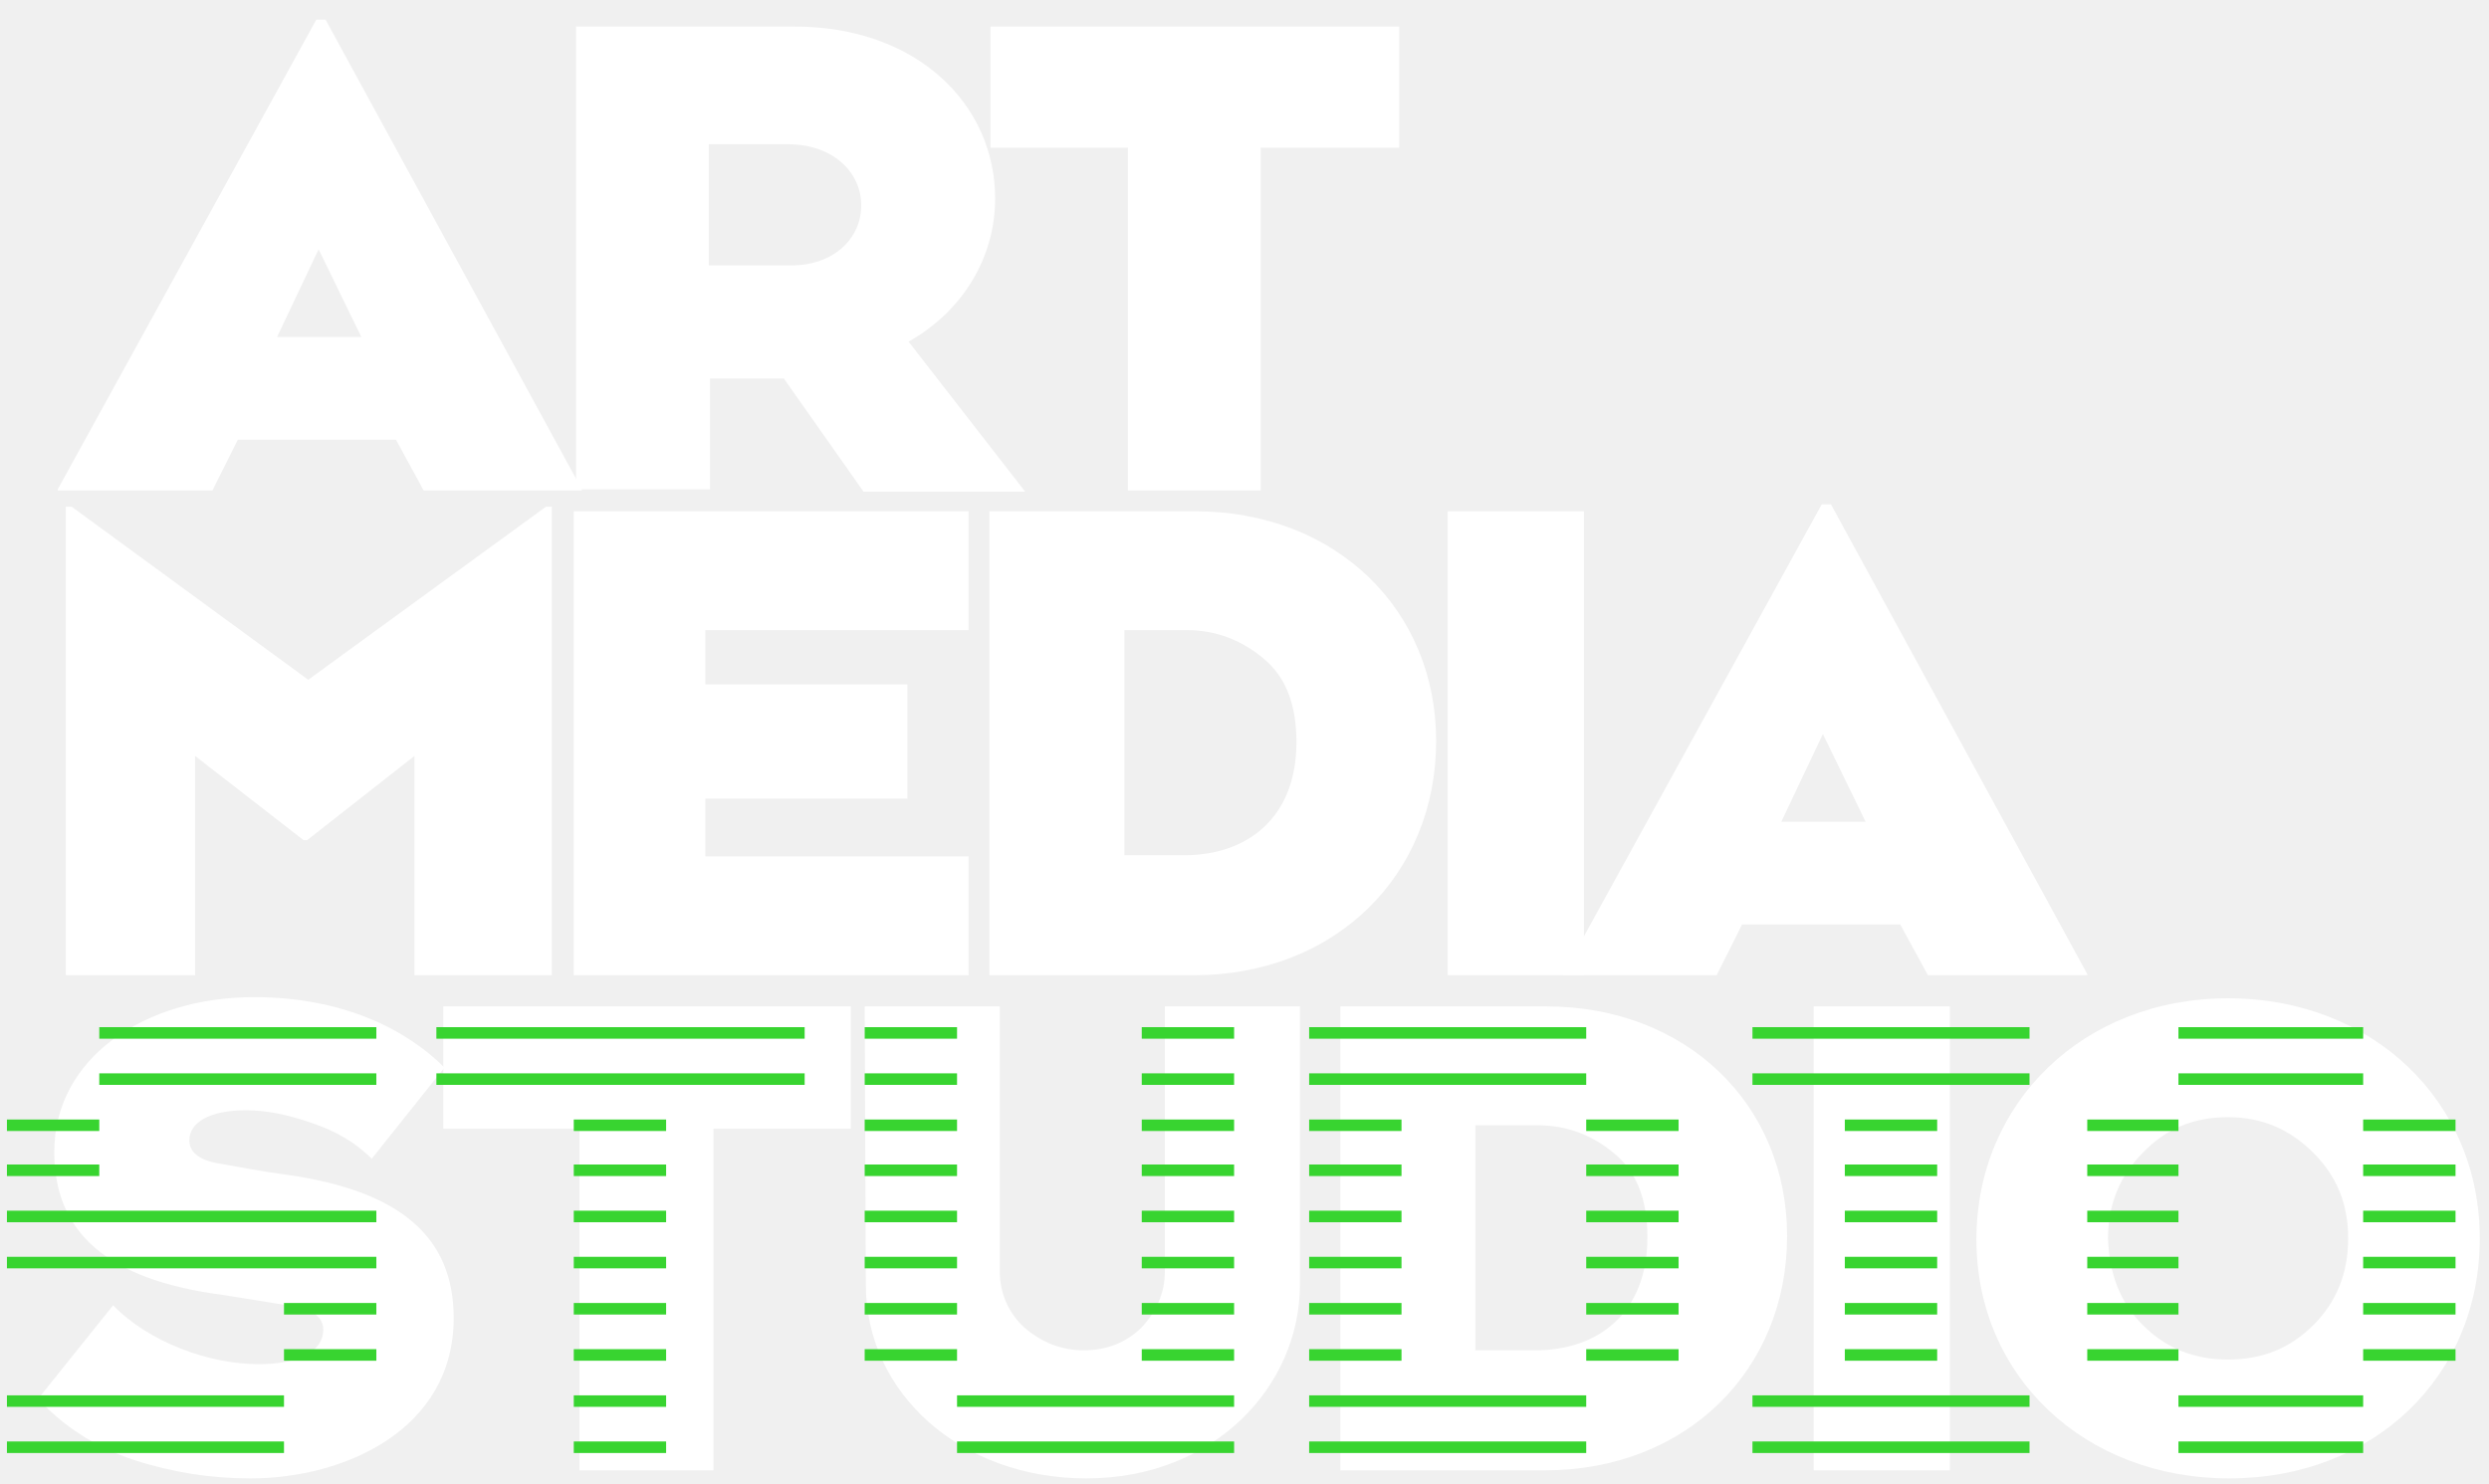
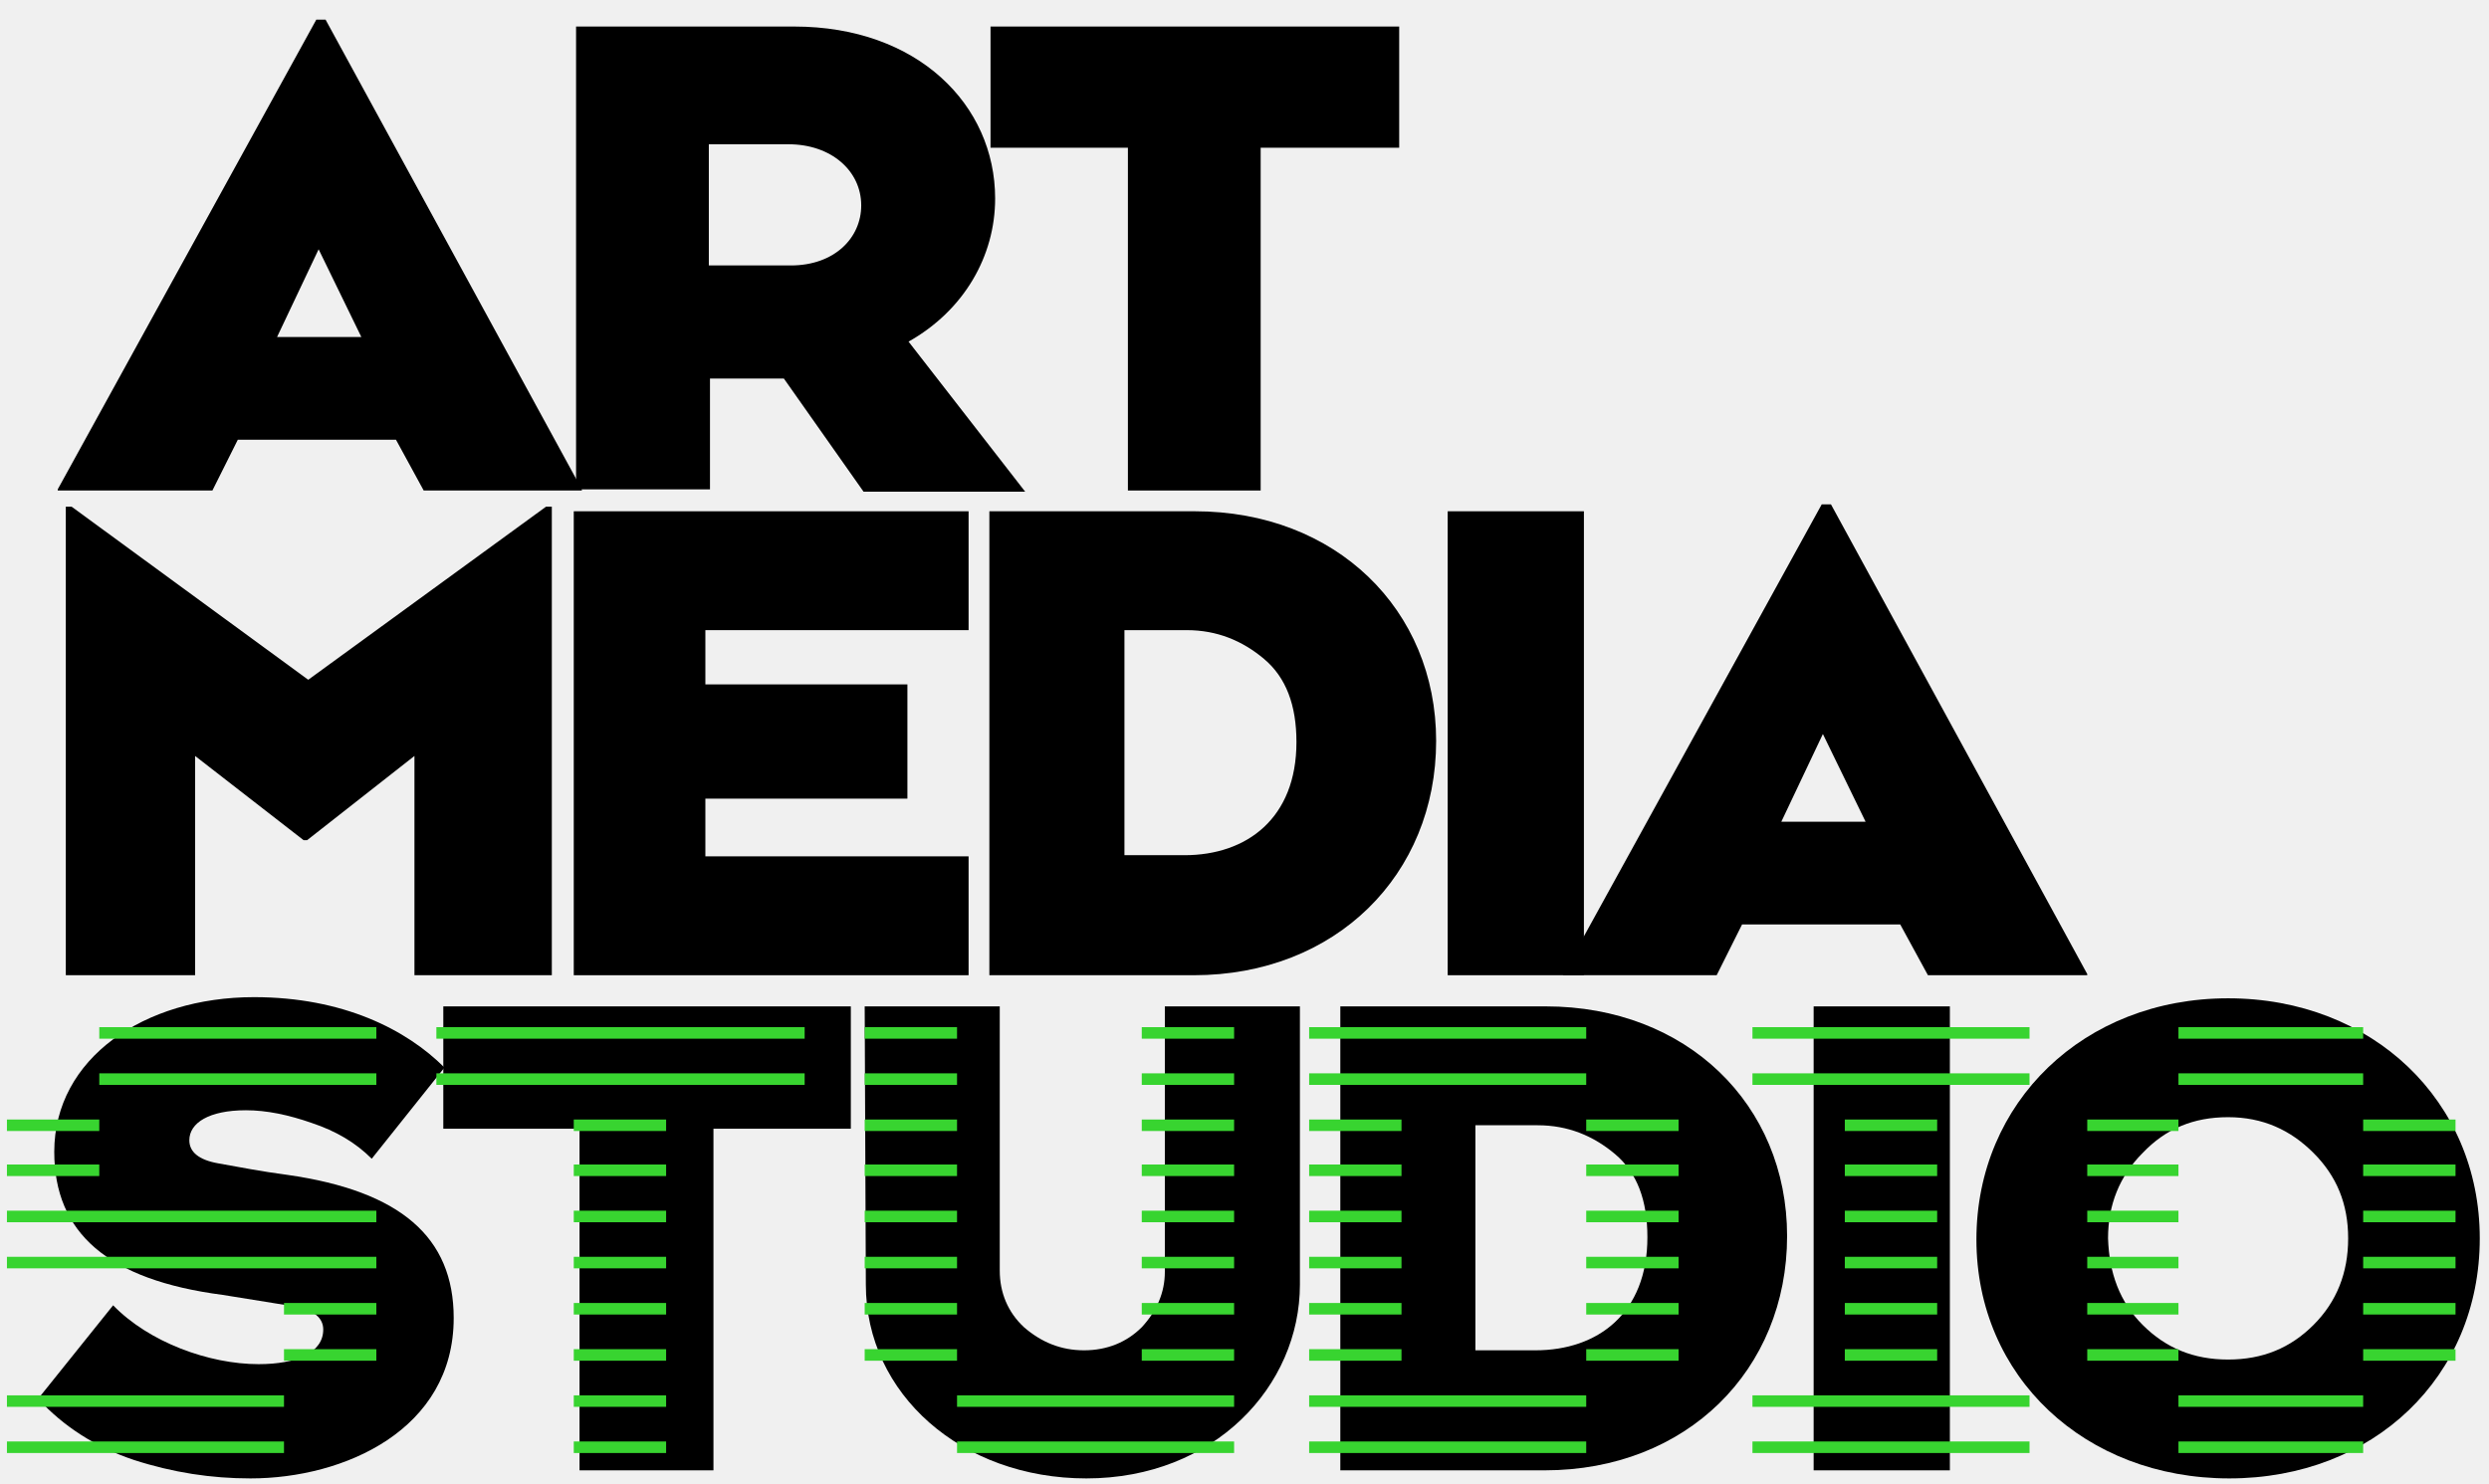
<svg xmlns="http://www.w3.org/2000/svg" xmlns:xlink="http://www.w3.org/1999/xlink" version="1.1" id="Layer_1" x="0px" y="0px" viewBox="0 0 215.6 128.5" style="enable-background:new 0 0 215.6 128.5;" xml:space="preserve">
  <style type="text/css">
- 	.st0{fill:#FFFFFF;}
- 	.st1{clip-path:url(#SVGID_2_);fill:#38D430;}
- 	.st2{clip-path:url(#SVGID_4_);fill:#38D430;}
- 	.st3{clip-path:url(#SVGID_6_);fill:#38D430;}
- 	.st4{clip-path:url(#SVGID_8_);fill:#38D430;}
- 	.st5{clip-path:url(#SVGID_10_);fill:#38D430;}
- 	.st6{clip-path:url(#SVGID_12_);fill:#38D430;}
+ 	.st0{clip-path:url(#SVGID_2_);fill:#38D430;}
+ 	.st1{clip-path:url(#SVGID_4_);fill:#38D430;}
+ 	.st2{clip-path:url(#SVGID_6_);fill:#38D430;}
+ 	.st3{clip-path:url(#SVGID_8_);fill:#38D430;}
+ 	.st4{clip-path:url(#SVGID_10_);fill:#38D430;}
+ 	.st5{clip-path:url(#SVGID_12_);fill:#38D430;}
</style>
-   <path class="st0" d="M36.7,42.5l-2.4-4.4H20.6l-2.2,4.4H5v-0.1L27.4,1.7h0.8l22.2,40.7v0.1H36.7z M24,29.2h7.3l-3.7-7.6L24,29.2z" />
-   <path class="st0" d="M61.5,32.6v9.8H49.9V2.3h18.9c10.7,0,17.4,6.8,17.4,14.9c0,5-2.7,9.7-7.5,12.4l10.1,13h-14l-6.9-9.8h-6.4V32.6z   M68.5,23c3.8,0,6.1-2.4,6.1-5.2c0-3-2.6-5.3-6.3-5.3h-6.9V23H68.5z" />
-   <polygon class="st0" points="109.2,42.5 97.7,42.5 97.7,12.8 85.8,12.8 85.8,2.3 121.2,2.3 121.2,12.8 109.2,12.8 " />
-   <polygon class="st0" points="5.7,84.5 5.7,43.9 6.2,43.9 26.7,58.9 47.3,43.9 47.8,43.9 47.8,84.5 35.9,84.5 35.9,65.5 26.6,72.8   26.3,72.8 16.9,65.5 16.9,84.5 " />
-   <polygon class="st0" points="49.7,84.5 49.7,44.3 83.9,44.3 83.9,54.6 61.1,54.6 61.1,59.3 78.6,59.3 78.6,69.2 61.1,69.2   61.1,74.2 83.9,74.2 83.9,84.5 " />
-   <path class="st0" d="M85.7,84.5V44.3h17.8c12.2,0,20.9,8.5,20.9,19.9c0,11.6-8.7,20.3-21,20.3H85.7z M97.4,74.1h5.2  c5.4,0,9.7-3.2,9.7-9.8c0-3.2-0.9-5.6-2.8-7.2c-1.9-1.6-4.1-2.5-6.7-2.5h-5.4C97.4,54.6,97.4,74.1,97.4,74.1z" />
-   <rect x="125.4" y="44.3" class="st0" width="11.8" height="40.2" />
-   <path class="st0" d="M167,84.5l-2.4-4.4h-13.7l-2.2,4.4h-13.3v-0.1l22.4-40.7h0.8l22.2,40.7v0.1H167z M154.3,71.2h7.3l-3.7-7.6  L154.3,71.2z" />
-   <path class="st0" d="M9.8,113.1c3.1,3.2,8.3,5.1,12.6,5.1c3.3,0,5.6-1,5.6-3c0-1-0.8-1.7-2.5-2l-6.2-1c-10-1.3-14.6-5.4-14.6-12.4  c0-8.1,7.8-13.4,17.3-13.4c7.7,0,13.2,2.8,16.5,6.1l-6.3,7.9C30.8,99,29.1,98,27,97.3c-2-0.7-3.9-1.1-5.7-1.1  c-3.2,0-4.9,1.1-4.9,2.6c0,1,0.8,1.7,2.5,2s3.7,0.7,6,1c9.8,1.4,14.4,5.4,14.4,12.4c0,9.7-9.5,13.9-17.6,13.9  c-3.4,0-6.7-0.5-10.1-1.6c-3.3-1.1-6.1-2.9-8.3-5.3L9.8,113.1z" />
-   <polygon class="st0" points="61.8,127.4 50.2,127.4 50.2,97.8 38.4,97.8 38.4,87.2 73.7,87.2 73.7,97.8 61.8,97.8 " />
-   <path class="st0" d="M74.9,87.2h11.7v22.9c0,1.9,0.7,3.6,2.1,4.9c1.5,1.3,3.2,2,5.2,2s3.7-0.7,5-2c1.3-1.4,2-3,2-4.8v-23h11.7v24.1  c0,8.8-7.4,16.8-18.5,16.8c-10.8,0-19.1-7.3-19.1-16.8L74.9,87.2L74.9,87.2z" />
-   <path class="st0" d="M116.1,127.4V87.2h17.8c12.2,0,20.9,8.5,20.9,19.9c0,11.6-8.7,20.3-21,20.3  C133.8,127.4,116.1,127.4,116.1,127.4z M127.8,117h5.2c5.4,0,9.7-3.2,9.7-9.8c0-3.2-0.9-5.6-2.8-7.2c-1.9-1.6-4.1-2.5-6.7-2.5h-5.4  C127.8,97.5,127.8,117,127.8,117z" />
-   <rect x="157.1" y="87.2" class="st0" width="11.8" height="40.2" />
-   <path class="st0" d="M171.2,107.4c0-11.9,9.3-20.9,21.8-20.9s21.8,8.9,21.8,20.8c0,12-9.2,20.8-21.7,20.8S171.2,119.3,171.2,107.4   M185.6,114.8c2,2,4.4,3,7.4,3s5.4-1,7.4-3s3-4.5,3-7.5s-1-5.4-3-7.4s-4.4-3.1-7.4-3.1s-5.4,1-7.4,3.1c-2,2-3,4.5-3,7.4  C182.7,110.3,183.6,112.8,185.6,114.8" />
+   <path d="M36.7,42.5l-2.4-4.4H20.6l-2.2,4.4H5v-0.1L27.4,1.7h0.8l22.2,40.7v0.1H36.7z M24,29.2h7.3l-3.7-7.6L24,29.2z" />
+   <path d="M61.5,32.6v9.8H49.9V2.3h18.9c10.7,0,17.4,6.8,17.4,14.9c0,5-2.7,9.7-7.5,12.4l10.1,13h-14l-6.9-9.8h-6.4V32.6z M68.5,23  c3.8,0,6.1-2.4,6.1-5.2c0-3-2.6-5.3-6.3-5.3h-6.9V23H68.5z" />
+   <polygon points="109.2,42.5 97.7,42.5 97.7,12.8 85.8,12.8 85.8,2.3 121.2,2.3 121.2,12.8 109.2,12.8 " />
+   <polygon points="5.7,84.5 5.7,43.9 6.2,43.9 26.7,58.9 47.3,43.9 47.8,43.9 47.8,84.5 35.9,84.5 35.9,65.5 26.6,72.8 26.3,72.8   16.9,65.5 16.9,84.5 " />
+   <polygon points="49.7,84.5 49.7,44.3 83.9,44.3 83.9,54.6 61.1,54.6 61.1,59.3 78.6,59.3 78.6,69.2 61.1,69.2 61.1,74.2 83.9,74.2   83.9,84.5 " />
+   <path d="M85.7,84.5V44.3h17.8c12.2,0,20.9,8.5,20.9,19.9c0,11.6-8.7,20.3-21,20.3H85.7z M97.4,74.1h5.2c5.4,0,9.7-3.2,9.7-9.8  c0-3.2-0.9-5.6-2.8-7.2c-1.9-1.6-4.1-2.5-6.7-2.5h-5.4C97.4,54.6,97.4,74.1,97.4,74.1z" />
+   <rect x="125.4" y="44.3" width="11.8" height="40.2" />
+   <path d="M167,84.5l-2.4-4.4h-13.7l-2.2,4.4h-13.3v-0.1l22.4-40.7h0.8l22.2,40.7v0.1H167z M154.3,71.2h7.3l-3.7-7.6L154.3,71.2z" />
+   <path d="M9.8,113.1c3.1,3.2,8.3,5.1,12.6,5.1c3.3,0,5.6-1,5.6-3c0-1-0.8-1.7-2.5-2l-6.2-1c-10-1.3-14.6-5.4-14.6-12.4  c0-8.1,7.8-13.4,17.3-13.4c7.7,0,13.2,2.8,16.5,6.1l-6.3,7.9C30.8,99,29.1,98,27,97.3c-2-0.7-3.9-1.1-5.7-1.1  c-3.2,0-4.9,1.1-4.9,2.6c0,1,0.8,1.7,2.5,2s3.7,0.7,6,1c9.8,1.4,14.4,5.4,14.4,12.4c0,9.7-9.5,13.9-17.6,13.9  c-3.4,0-6.7-0.5-10.1-1.6c-3.3-1.1-6.1-2.9-8.3-5.3L9.8,113.1z" />
+   <polygon points="61.8,127.4 50.2,127.4 50.2,97.8 38.4,97.8 38.4,87.2 73.7,87.2 73.7,97.8 61.8,97.8 " />
+   <path d="M74.9,87.2h11.7v22.9c0,1.9,0.7,3.6,2.1,4.9c1.5,1.3,3.2,2,5.2,2s3.7-0.7,5-2c1.3-1.4,2-3,2-4.8v-23h11.7v24.1  c0,8.8-7.4,16.8-18.5,16.8c-10.8,0-19.1-7.3-19.1-16.8L74.9,87.2L74.9,87.2z" />
+   <path d="M116.1,127.4V87.2h17.8c12.2,0,20.9,8.5,20.9,19.9c0,11.6-8.7,20.3-21,20.3C133.8,127.4,116.1,127.4,116.1,127.4z   M127.8,117h5.2c5.4,0,9.7-3.2,9.7-9.8c0-3.2-0.9-5.6-2.8-7.2c-1.9-1.6-4.1-2.5-6.7-2.5h-5.4C127.8,97.5,127.8,117,127.8,117z" />
+   <rect x="157.1" y="87.2" width="11.8" height="40.2" />
+   <path d="M171.2,107.4c0-11.9,9.3-20.9,21.8-20.9s21.8,8.9,21.8,20.8c0,12-9.2,20.8-21.7,20.8S171.2,119.3,171.2,107.4 M185.6,114.8  c2,2,4.4,3,7.4,3s5.4-1,7.4-3s3-4.5,3-7.5s-1-5.4-3-7.4s-4.4-3.1-7.4-3.1s-5.4,1-7.4,3.1c-2,2-3,4.5-3,7.4  C182.7,110.3,183.6,112.8,185.6,114.8" />
  <g>
    <g>
      <g>
        <defs>
          <rect id="SVGID_1_" x="0.6" y="89" width="212.1" height="36.9" />
        </defs>
        <clipPath id="SVGID_2_">
          <use xlink:href="#SVGID_1_" style="overflow:visible;" />
        </clipPath>
-         <path class="st1" d="M0.6,97h4v1h-4C0.6,98,0.6,97,0.6,97z M0.6,100.9h4v1h-4C0.6,101.9,0.6,100.9,0.6,100.9z M0.6,104.9h4v1h-4     C0.6,105.9,0.6,104.9,0.6,104.9z M0.6,108.9h4v1h-4C0.6,109.9,0.6,108.9,0.6,108.9z M0.6,120.9h4v1h-4     C0.6,121.9,0.6,120.9,0.6,120.9z M0.6,124.9h4v1h-4C0.6,125.9,0.6,124.9,0.6,124.9z M4.6,97h4v1h-4C4.6,98,4.6,97,4.6,97z      M4.6,100.9h4v1h-4C4.6,101.9,4.6,100.9,4.6,100.9z M4.6,104.9h4v1h-4C4.6,105.9,4.6,104.9,4.6,104.9z M4.6,108.9h4v1h-4     C4.6,109.9,4.6,108.9,4.6,108.9z M4.6,120.9h4v1h-4C4.6,121.9,4.6,120.9,4.6,120.9z M4.6,124.9h4v1h-4     C4.6,125.9,4.6,124.9,4.6,124.9z M8.6,89h4v1h-4V89z M8.6,93h4v1h-4V93z M8.6,104.9h4v1h-4V104.9z M8.6,108.9h4v1h-4V108.9z      M8.6,120.9h4v1h-4V120.9z M8.6,124.9h4v1h-4V124.9z M12.6,89h4v1h-4V89z M12.6,93h4v1h-4V93z M12.6,104.9h4v1h-4V104.9z      M12.6,108.9h4v1h-4V108.9z M12.6,120.9h4v1h-4V120.9z M12.6,124.9h4v1h-4V124.9z M16.6,89h4v1h-4V89z M16.6,93h4v1h-4V93z      M16.6,104.9h4v1h-4V104.9z M16.6,108.9h4v1h-4V108.9z M16.6,120.9h4v1h-4V120.9z M16.6,124.9h4v1h-4V124.9z M20.6,89h4v1h-4V89z      M20.6,93h4v1h-4V93z M20.6,104.9h4v1h-4V104.9z M20.6,108.9h4v1h-4V108.9z M20.6,120.9h4v1h-4V120.9z M20.6,124.9h4v1h-4V124.9z      M24.6,89h4v1h-4V89z M24.6,93h4v1h-4V93z M24.6,104.9h4v1h-4V104.9z M24.6,108.9h4v1h-4V108.9z M24.6,112.9h4v1h-4V112.9z      M24.6,116.9h4v1h-4V116.9z M28.6,89h4v1h-4C28.6,90,28.6,89,28.6,89z M28.6,93h4v1h-4C28.6,94,28.6,93,28.6,93z M28.6,104.9h4v1     h-4C28.6,105.9,28.6,104.9,28.6,104.9z M28.6,108.9h4v1h-4C28.6,109.9,28.6,108.9,28.6,108.9z M28.6,112.9h4v1h-4     C28.6,113.9,28.6,112.9,28.6,112.9z M28.6,116.9h4v1h-4C28.6,117.9,28.6,116.9,28.6,116.9z" />
+         <path class="st0" d="M0.6,97h4v1h-4C0.6,98,0.6,97,0.6,97z M0.6,100.9h4v1h-4C0.6,101.9,0.6,100.9,0.6,100.9z M0.6,104.9h4v1h-4     C0.6,105.9,0.6,104.9,0.6,104.9z M0.6,108.9h4v1h-4C0.6,109.9,0.6,108.9,0.6,108.9z M0.6,120.9h4v1h-4     C0.6,121.9,0.6,120.9,0.6,120.9z M0.6,124.9h4v1h-4C0.6,125.9,0.6,124.9,0.6,124.9z M4.6,97h4v1h-4C4.6,98,4.6,97,4.6,97z      M4.6,100.9h4v1h-4C4.6,101.9,4.6,100.9,4.6,100.9z M4.6,104.9h4v1h-4C4.6,105.9,4.6,104.9,4.6,104.9z M4.6,108.9h4v1h-4     C4.6,109.9,4.6,108.9,4.6,108.9z M4.6,120.9h4v1h-4C4.6,121.9,4.6,120.9,4.6,120.9z M4.6,124.9h4v1h-4     C4.6,125.9,4.6,124.9,4.6,124.9z M8.6,89h4v1h-4V89z M8.6,93h4v1h-4V93z M8.6,104.9h4v1h-4V104.9z M8.6,108.9h4v1h-4V108.9z      M8.6,120.9h4v1h-4V120.9z M8.6,124.9h4v1h-4V124.9z M12.6,89h4v1h-4V89z M12.6,93h4v1h-4V93z M12.6,104.9h4v1h-4V104.9z      M12.6,108.9h4v1h-4V108.9z M12.6,120.9h4v1h-4V120.9z M12.6,124.9h4v1h-4V124.9z M16.6,89h4v1h-4V89z M16.6,93h4v1h-4V93z      M16.6,104.9h4v1h-4V104.9z M16.6,108.9h4v1h-4V108.9z M16.6,120.9h4v1h-4V120.9z M16.6,124.9h4v1h-4V124.9z M20.6,89h4v1h-4V89z      M20.6,93h4v1h-4V93z M20.6,104.9h4v1h-4V104.9z M20.6,108.9h4v1h-4V108.9z M20.6,120.9h4v1h-4V120.9z M20.6,124.9h4v1h-4V124.9z      M24.6,89h4v1h-4V89z M24.6,93h4v1h-4V93z M24.6,104.9h4v1h-4V104.9z M24.6,108.9h4v1h-4V108.9z M24.6,112.9h4v1h-4V112.9z      M24.6,116.9h4v1h-4V116.9z M28.6,89h4v1h-4C28.6,90,28.6,89,28.6,89z M28.6,93h4v1h-4C28.6,94,28.6,93,28.6,93z M28.6,104.9h4v1     h-4C28.6,105.9,28.6,104.9,28.6,104.9z M28.6,108.9h4v1h-4C28.6,109.9,28.6,108.9,28.6,108.9z M28.6,112.9h4v1h-4     C28.6,113.9,28.6,112.9,28.6,112.9z M28.6,116.9h4v1h-4C28.6,117.9,28.6,116.9,28.6,116.9z" />
      </g>
      <g>
        <defs>
          <rect id="SVGID_3_" x="0.6" y="89" width="212.1" height="36.9" />
        </defs>
        <clipPath id="SVGID_4_">
          <use xlink:href="#SVGID_3_" style="overflow:visible;" />
        </clipPath>
-         <path class="st2" d="M37.8,89h4v1h-4V89z M37.8,93h4v1h-4V93z M41.8,89h4v1h-4V89z M41.8,93h4v1h-4V93z M45.7,89h4v1h-4V89z      M45.7,93h4v1h-4V93z M49.7,89h4v1h-4V89z M49.7,93h4v1h-4V93z M49.7,97h4v1h-4V97z M49.7,100.9h4v1h-4V100.9z M49.7,104.9h4v1     h-4V104.9z M49.7,108.9h4v1h-4V108.9z M49.7,112.9h4v1h-4V112.9z M49.7,116.9h4v1h-4V116.9z M49.7,120.9h4v1h-4V120.9z      M49.7,124.9h4v1h-4V124.9z M53.7,89h4v1h-4V89z M53.7,93h4v1h-4V93z M53.7,97h4v1h-4V97z M53.7,100.9h4v1h-4V100.9z M53.7,104.9     h4v1h-4V104.9z M53.7,108.9h4v1h-4V108.9z M53.7,112.9h4v1h-4V112.9z M53.7,116.9h4v1h-4V116.9z M53.7,120.9h4v1h-4V120.9z      M53.7,124.9h4v1h-4V124.9z M57.7,89h4v1h-4V89z M57.7,93h4v1h-4V93z M61.7,89h4v1h-4C61.7,90,61.7,89,61.7,89z M61.7,93h4v1h-4     C61.7,94,61.7,93,61.7,93z M65.7,89h4v1h-4V89z M65.7,93h4v1h-4V93z" />
+         <path class="st1" d="M37.8,89h4v1h-4V89z M37.8,93h4v1h-4V93z M41.8,89h4v1h-4V89z M41.8,93h4v1h-4V93z M45.7,89h4v1h-4V89z      M45.7,93h4v1h-4V93z M49.7,89h4v1h-4V89z M49.7,93h4v1h-4V93z M49.7,97h4v1h-4V97z M49.7,100.9h4v1h-4V100.9z M49.7,104.9h4v1     h-4V104.9z M49.7,108.9h4v1h-4V108.9z M49.7,112.9h4v1h-4V112.9z M49.7,116.9h4v1h-4V116.9z M49.7,120.9h4v1h-4V120.9z      M49.7,124.9h4v1h-4V124.9z M53.7,89h4v1h-4V89z M53.7,93h4v1h-4V93z M53.7,97h4v1h-4V97z M53.7,100.9h4v1h-4V100.9z M53.7,104.9     h4v1h-4V104.9z M53.7,108.9h4v1h-4V108.9z M53.7,112.9h4v1h-4V112.9z M53.7,116.9h4v1h-4V116.9z M53.7,120.9h4v1h-4V120.9z      M53.7,124.9h4v1h-4V124.9z M57.7,89h4v1h-4V89z M57.7,93h4v1h-4V93z M61.7,89h4v1h-4C61.7,90,61.7,89,61.7,89z M61.7,93h4v1h-4     C61.7,94,61.7,93,61.7,93z M65.7,89h4v1h-4V89z M65.7,93h4v1h-4V93z" />
      </g>
      <g>
        <defs>
          <rect id="SVGID_5_" x="0.6" y="89" width="212.1" height="36.9" />
        </defs>
        <clipPath id="SVGID_6_">
          <use xlink:href="#SVGID_5_" style="overflow:visible;" />
        </clipPath>
-         <path class="st3" d="M74.9,89h4v1h-4V89z M74.9,93h4v1h-4V93z M74.9,97h4v1h-4V97z M74.9,100.9h4v1h-4V100.9z M74.9,104.9h4v1h-4     V104.9z M74.9,108.9h4v1h-4V108.9z M74.9,112.9h4v1h-4V112.9z M74.9,116.9h4v1h-4V116.9z M78.9,89h4v1h-4V89z M78.9,93h4v1h-4V93     z M78.9,97h4v1h-4V97z M78.9,100.9h4v1h-4V100.9z M78.9,104.9h4v1h-4V104.9z M78.9,108.9h4v1h-4V108.9z M78.9,112.9h4v1h-4V112.9     z M78.9,116.9h4v1h-4V116.9z M82.9,120.9h4v1h-4V120.9z M82.9,124.9h4v1h-4V124.9z M86.9,120.9h4v1h-4V120.9z M86.9,124.9h4v1h-4     V124.9z M90.9,120.9h4v1h-4V120.9z M90.9,124.9h4v1h-4V124.9z M94.9,120.9h4v1h-4V120.9z M94.9,124.9h4v1h-4V124.9z M98.9,89h4v1     h-4V89z M98.9,93h4v1h-4V93z M98.9,97h4v1h-4V97z M98.9,100.9h4v1h-4V100.9z M98.9,104.9h4v1h-4V104.9z M98.9,108.9h4v1h-4V108.9     z M98.9,112.9h4v1h-4V112.9z M98.9,116.9h4v1h-4V116.9z M98.9,120.9h4v1h-4V120.9z M98.9,124.9h4v1h-4V124.9z M102.9,89h4v1h-4     V89z M102.9,93h4v1h-4V93z M102.9,97h4v1h-4V97z M102.9,100.9h4v1h-4V100.9z M102.9,104.9h4v1h-4V104.9z M102.9,108.9h4v1h-4     V108.9z M102.9,112.9h4v1h-4V112.9z M102.9,116.9h4v1h-4V116.9z M102.9,120.9h4v1h-4V120.9z M102.9,124.9h4v1h-4V124.9z" />
+         <path class="st2" d="M74.9,89h4v1h-4V89z M74.9,93h4v1h-4V93z M74.9,97h4v1h-4V97z M74.9,100.9h4v1h-4V100.9z M74.9,104.9h4v1h-4     V104.9z M74.9,108.9h4v1h-4V108.9z M74.9,112.9h4v1h-4V112.9z M74.9,116.9h4v1h-4V116.9z M78.9,89h4v1h-4V89z M78.9,93h4v1h-4V93     z M78.9,97h4v1h-4V97z M78.9,100.9h4v1h-4V100.9z M78.9,104.9h4v1h-4V104.9z M78.9,108.9h4v1h-4V108.9z M78.9,112.9h4v1h-4V112.9     z M78.9,116.9h4v1h-4V116.9z M82.9,120.9h4v1h-4V120.9z M82.9,124.9h4v1h-4V124.9z M86.9,120.9h4v1h-4V120.9z M86.9,124.9h4v1h-4     V124.9z M90.9,120.9h4v1h-4V120.9z M90.9,124.9h4v1h-4V124.9z M94.9,120.9h4v1h-4V120.9z M94.9,124.9h4v1h-4V124.9z M98.9,89h4v1     h-4V89z M98.9,93h4v1h-4V93z M98.9,97h4v1h-4V97z M98.9,100.9h4v1h-4V100.9z M98.9,104.9h4v1h-4V104.9z M98.9,108.9h4v1h-4V108.9     z M98.9,112.9h4v1h-4V112.9z M98.9,116.9h4v1h-4V116.9z M98.9,120.9h4v1h-4V120.9z M98.9,124.9h4v1h-4V124.9z M102.9,89h4v1h-4     V89z M102.9,93h4v1h-4V93z M102.9,97h4v1h-4V97z M102.9,100.9h4v1h-4V100.9z M102.9,104.9h4v1h-4V104.9z M102.9,108.9h4v1h-4     V108.9z M102.9,112.9h4v1h-4V112.9z M102.9,116.9h4v1h-4V116.9z M102.9,120.9h4v1h-4V120.9z M102.9,124.9h4v1h-4V124.9z" />
      </g>
      <g>
        <defs>
          <rect id="SVGID_7_" x="0.6" y="89" width="212.1" height="36.9" />
        </defs>
        <clipPath id="SVGID_8_">
          <use xlink:href="#SVGID_7_" style="overflow:visible;" />
        </clipPath>
-         <path class="st4" d="M113.4,89h4v1h-4V89z M113.4,93h4v1h-4V93z M113.4,97h4v1h-4V97z M113.4,100.9h4v1h-4V100.9z M113.4,104.9h4     v1h-4V104.9z M113.4,108.9h4v1h-4V108.9z M113.4,112.9h4v1h-4V112.9z M113.4,116.9h4v1h-4V116.9z M113.4,120.9h4v1h-4V120.9z      M113.4,124.9h4v1h-4V124.9z M117.4,89h4v1h-4V89z M117.4,93h4v1h-4V93z M117.4,97h4v1h-4V97z M117.4,100.9h4v1h-4V100.9z      M117.4,104.9h4v1h-4V104.9z M117.4,108.9h4v1h-4V108.9z M117.4,112.9h4v1h-4V112.9z M117.4,116.9h4v1h-4V116.9z M117.4,120.9h4     v1h-4V120.9z M117.4,124.9h4v1h-4V124.9z M121.4,89h4v1h-4V89z M121.4,93h4v1h-4V93z M121.4,120.9h4v1h-4V120.9z M121.4,124.9h4     v1h-4V124.9z M125.4,89h4v1h-4C125.4,90,125.4,89,125.4,89z M125.4,93h4v1h-4C125.4,94,125.4,93,125.4,93z M125.4,120.9h4v1h-4     C125.4,121.9,125.4,120.9,125.4,120.9z M125.4,124.9h4v1h-4C125.4,125.9,125.4,124.9,125.4,124.9z M129.4,89h4v1h-4V89z      M129.4,93h4v1h-4V93z M129.4,120.9h4v1h-4V120.9z M129.4,124.9h4v1h-4V124.9z M133.4,89h4v1h-4V89z M133.4,93h4v1h-4V93z      M133.4,120.9h4v1h-4V120.9z M133.4,124.9h4v1h-4V124.9z M137.4,97h4v1h-4V97z M137.4,100.9h4v1h-4V100.9z M137.4,104.9h4v1h-4     V104.9z M137.4,108.9h4v1h-4V108.9z M137.4,112.9h4v1h-4V112.9z M137.4,116.9h4v1h-4V116.9z M141.4,97h4v1h-4V97z M141.4,100.9h4     v1h-4V100.9z M141.4,104.9h4v1h-4V104.9z M141.4,108.9h4v1h-4V108.9z M141.4,112.9h4v1h-4V112.9z M141.4,116.9h4v1h-4V116.9z" />
+         <path class="st3" d="M113.4,89h4v1h-4V89z M113.4,93h4v1h-4V93z M113.4,97h4v1h-4V97z M113.4,100.9h4v1h-4V100.9z M113.4,104.9h4     v1h-4V104.9z M113.4,108.9h4v1h-4V108.9z M113.4,112.9h4v1h-4V112.9z M113.4,116.9h4v1h-4V116.9z M113.4,120.9h4v1h-4V120.9z      M113.4,124.9h4v1h-4V124.9z M117.4,89h4v1h-4V89z M117.4,93h4v1h-4V93z M117.4,97h4v1h-4V97z M117.4,100.9h4v1h-4V100.9z      M117.4,104.9h4v1h-4V104.9z M117.4,108.9h4v1h-4V108.9z M117.4,112.9h4v1h-4V112.9z M117.4,116.9h4v1h-4V116.9z M117.4,120.9h4     v1h-4V120.9z M117.4,124.9h4v1h-4V124.9z M121.4,89h4v1h-4V89z M121.4,93h4v1h-4V93z M121.4,120.9h4v1h-4V120.9z M121.4,124.9h4     v1h-4V124.9z M125.4,89h4v1h-4C125.4,90,125.4,89,125.4,89z M125.4,93h4v1h-4C125.4,94,125.4,93,125.4,93z M125.4,120.9h4v1h-4     C125.4,121.9,125.4,120.9,125.4,120.9z M125.4,124.9h4v1h-4C125.4,125.9,125.4,124.9,125.4,124.9z M129.4,89h4v1h-4V89z      M129.4,93h4v1h-4V93z M129.4,120.9h4v1h-4V120.9z M129.4,124.9h4v1h-4V124.9z M133.4,89h4v1h-4V89z M133.4,93h4v1h-4V93z      M133.4,120.9h4v1h-4V120.9z M133.4,124.9h4v1h-4V124.9z M137.4,97h4v1h-4V97z M137.4,100.9h4v1h-4V100.9z M137.4,104.9h4v1h-4     V104.9z M137.4,108.9h4v1h-4V108.9z M137.4,112.9h4v1h-4V112.9z M137.4,116.9h4v1h-4V116.9z M141.4,97h4v1h-4V97z M141.4,100.9h4     v1h-4V100.9z M141.4,104.9h4v1h-4V104.9z M141.4,108.9h4v1h-4V108.9z M141.4,112.9h4v1h-4V112.9z M141.4,116.9h4v1h-4V116.9z" />
      </g>
      <g>
        <defs>
          <rect id="SVGID_9_" x="0.6" y="89" width="212.1" height="36.9" />
        </defs>
        <clipPath id="SVGID_10_">
          <use xlink:href="#SVGID_9_" style="overflow:visible;" />
        </clipPath>
-         <path class="st5" d="M151.8,89h4v1h-4V89z M151.8,93h4v1h-4V93z M151.8,120.9h4v1h-4V120.9z M151.8,124.9h4v1h-4V124.9z      M155.8,89h4v1h-4V89z M155.8,93h4v1h-4V93z M155.8,120.9h4v1h-4V120.9z M155.8,124.9h4v1h-4V124.9z M159.8,89h4v1h-4V89z      M159.8,93h4v1h-4V93z M159.8,97h4v1h-4V97z M159.8,100.9h4v1h-4V100.9z M159.8,104.9h4v1h-4V104.9z M159.8,108.9h4v1h-4V108.9z      M159.8,112.9h4v1h-4V112.9z M159.8,116.9h4v1h-4V116.9z M159.8,120.9h4v1h-4V120.9z M159.8,124.9h4v1h-4V124.9z M163.8,89h4v1     h-4V89z M163.8,93h4v1h-4V93z M163.8,97h4v1h-4V97z M163.8,100.9h4v1h-4V100.9z M163.8,104.9h4v1h-4V104.9z M163.8,108.9h4v1h-4     V108.9z M163.8,112.9h4v1h-4V112.9z M163.8,116.9h4v1h-4V116.9z M163.8,120.9h4v1h-4V120.9z M163.8,124.9h4v1h-4V124.9z      M167.8,89h4v1h-4V89z M167.8,93h4v1h-4V93z M167.8,120.9h4v1h-4V120.9z M167.8,124.9h4v1h-4V124.9z M171.8,89h4v1h-4V89z      M171.8,93h4v1h-4V93z M171.8,120.9h4v1h-4V120.9z M171.8,124.9h4v1h-4V124.9z" />
+         <path class="st4" d="M151.8,89h4v1h-4V89z M151.8,93h4v1h-4V93z M151.8,120.9h4v1h-4V120.9z M151.8,124.9h4v1h-4V124.9z      M155.8,89h4v1h-4V89z M155.8,93h4v1h-4V93z M155.8,120.9h4v1h-4V120.9z M155.8,124.9h4v1h-4V124.9z M159.8,89h4v1h-4V89z      M159.8,93h4v1h-4V93z M159.8,97h4v1h-4V97z M159.8,100.9h4v1h-4V100.9z M159.8,104.9h4v1h-4V104.9z M159.8,108.9h4v1h-4V108.9z      M159.8,112.9h4v1h-4V112.9z M159.8,116.9h4v1h-4V116.9z M159.8,120.9h4v1h-4V120.9z M159.8,124.9h4v1h-4V124.9z M163.8,89h4v1     h-4V89z M163.8,93h4v1h-4V93z M163.8,97h4v1h-4V97z M163.8,100.9h4v1h-4V100.9z M163.8,104.9h4v1h-4V104.9z M163.8,108.9h4v1h-4     V108.9z M163.8,112.9h4v1h-4V112.9z M163.8,116.9h4v1h-4V116.9z M163.8,120.9h4v1h-4V120.9z M163.8,124.9h4v1h-4V124.9z      M167.8,89h4v1h-4V89z M167.8,93h4v1h-4V93z M167.8,120.9h4v1h-4V120.9z M167.8,124.9h4v1h-4V124.9z M171.8,89h4v1h-4V89z      M171.8,93h4v1h-4V93z M171.8,120.9h4v1h-4V120.9z M171.8,124.9h4v1h-4V124.9z" />
      </g>
      <g>
        <defs>
          <rect id="SVGID_11_" x="0.6" y="89" width="212.1" height="36.9" />
        </defs>
        <clipPath id="SVGID_12_">
          <use xlink:href="#SVGID_11_" style="overflow:visible;" />
        </clipPath>
-         <path class="st6" d="M180.8,97h4v1h-4V97z M180.8,100.9h4v1h-4V100.9z M180.8,104.9h4v1h-4V104.9z M180.8,108.9h4v1h-4V108.9z      M180.8,112.9h4v1h-4V112.9z M180.8,116.9h4v1h-4V116.9z M184.7,97h4v1h-4V97z M184.7,100.9h4v1h-4V100.9z M184.7,104.9h4v1h-4     V104.9z M184.7,108.9h4v1h-4V108.9z M184.7,112.9h4v1h-4V112.9z M184.7,116.9h4v1h-4V116.9z M188.7,89h4v1h-4V89z M188.7,93h4v1     h-4V93z M188.7,120.9h4v1h-4V120.9z M188.7,124.9h4v1h-4V124.9z M192.7,89h4v1h-4V89z M192.7,93h4v1h-4V93z M192.7,120.9h4v1h-4     V120.9z M192.7,124.9h4v1h-4V124.9z M196.7,89h4v1h-4V89z M196.7,93h4v1h-4V93z M196.7,120.9h4v1h-4V120.9z M196.7,124.9h4v1h-4     V124.9z M200.7,89h4v1h-4V89z M200.7,93h4v1h-4V93z M200.7,120.9h4v1h-4V120.9z M200.7,124.9h4v1h-4V124.9z M204.7,97h4v1h-4V97z      M204.7,100.9h4v1h-4V100.9z M204.7,104.9h4v1h-4V104.9z M204.7,108.9h4v1h-4V108.9z M204.7,112.9h4v1h-4V112.9z M204.7,116.9h4     v1h-4V116.9z M208.7,97h4v1h-4V97z M208.7,100.9h4v1h-4V100.9z M208.7,104.9h4v1h-4V104.9z M208.7,108.9h4v1h-4V108.9z      M208.7,112.9h4v1h-4V112.9z M208.7,116.9h4v1h-4V116.9z" />
+         <path class="st5" d="M180.8,97h4v1h-4V97z M180.8,100.9h4v1h-4V100.9z M180.8,104.9h4v1h-4V104.9z M180.8,108.9h4v1h-4V108.9z      M180.8,112.9h4v1h-4V112.9z M180.8,116.9h4v1h-4V116.9z M184.7,97h4v1h-4V97z M184.7,100.9h4v1h-4V100.9z M184.7,104.9h4v1h-4     V104.9z M184.7,108.9h4v1h-4V108.9z M184.7,112.9h4v1h-4V112.9z M184.7,116.9h4v1h-4V116.9z M188.7,89h4v1h-4V89z M188.7,93h4v1     h-4V93z M188.7,120.9h4v1h-4V120.9z M188.7,124.9h4v1h-4V124.9z M192.7,89h4v1h-4V89z M192.7,93h4v1h-4V93z M192.7,120.9h4v1h-4     V120.9z M192.7,124.9h4v1h-4V124.9z M196.7,89h4v1h-4V89z M196.7,93h4v1h-4V93z M196.7,120.9h4v1h-4V120.9z M196.7,124.9h4v1h-4     V124.9z M200.7,89h4v1h-4V89z M200.7,93h4v1h-4V93z M200.7,120.9h4v1h-4V120.9z M200.7,124.9h4v1h-4V124.9z M204.7,97h4v1h-4V97z      M204.7,100.9h4v1h-4V100.9z M204.7,104.9h4v1h-4V104.9z M204.7,108.9h4v1h-4V108.9z M204.7,112.9h4v1h-4V112.9z M204.7,116.9h4     v1h-4V116.9z M208.7,97h4v1h-4V97z M208.7,100.9h4v1h-4V100.9z M208.7,104.9h4v1h-4V104.9z M208.7,108.9h4v1h-4V108.9z      M208.7,112.9h4v1h-4V112.9z M208.7,116.9h4v1h-4V116.9z" />
      </g>
    </g>
  </g>
</svg>
